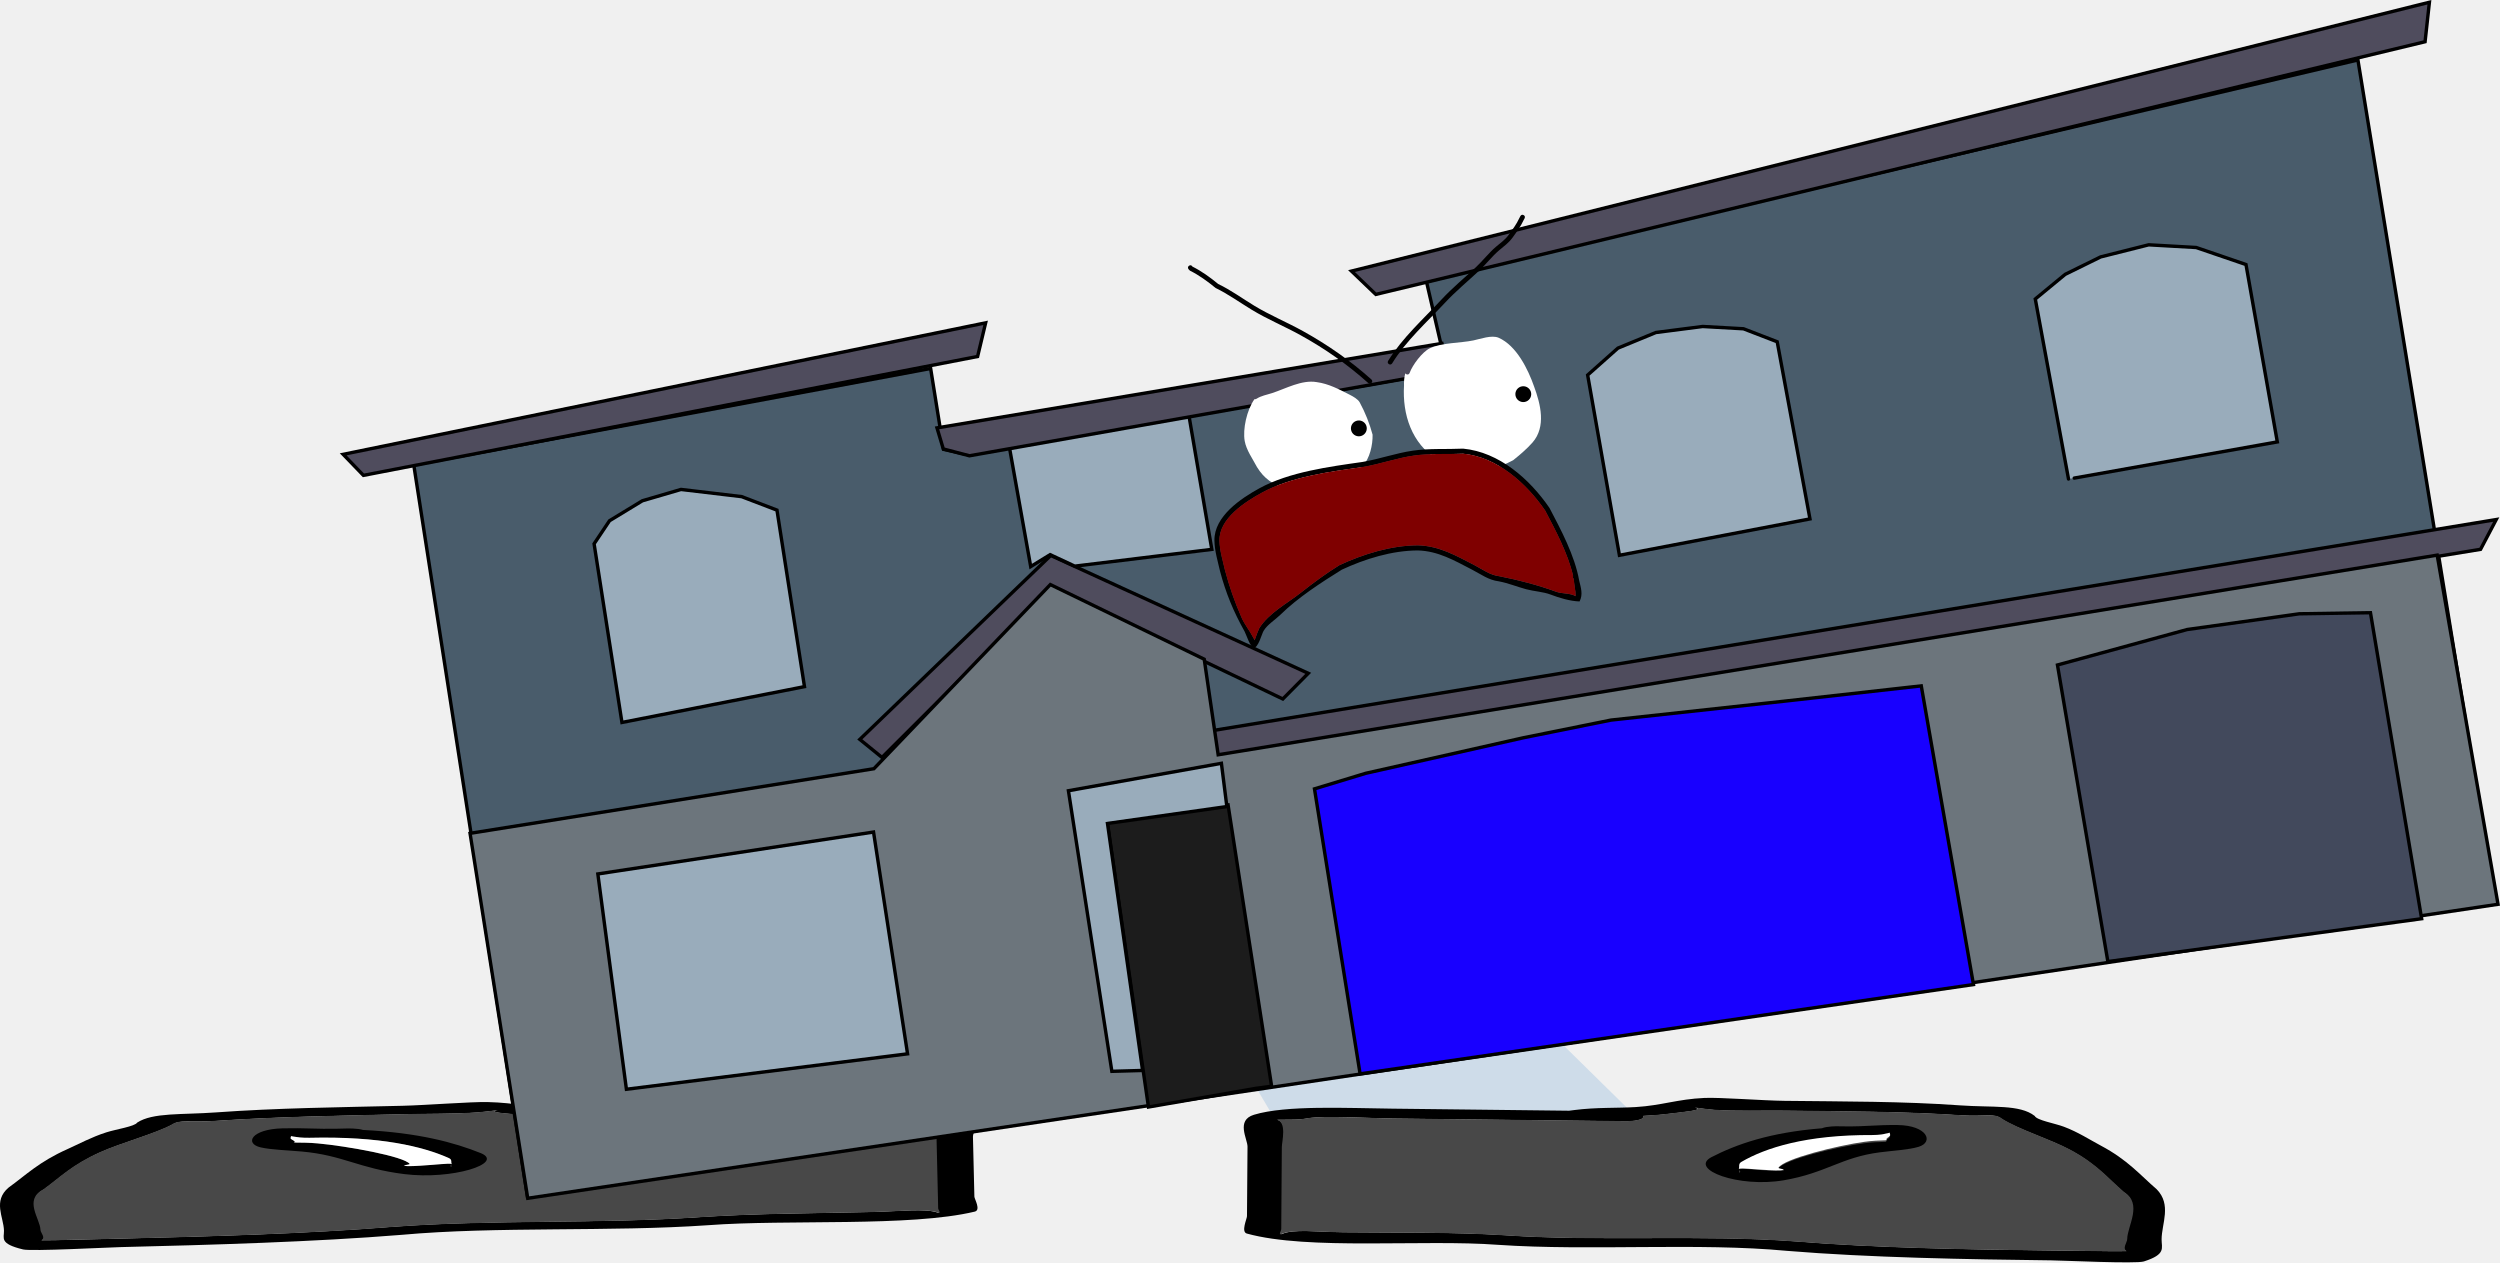
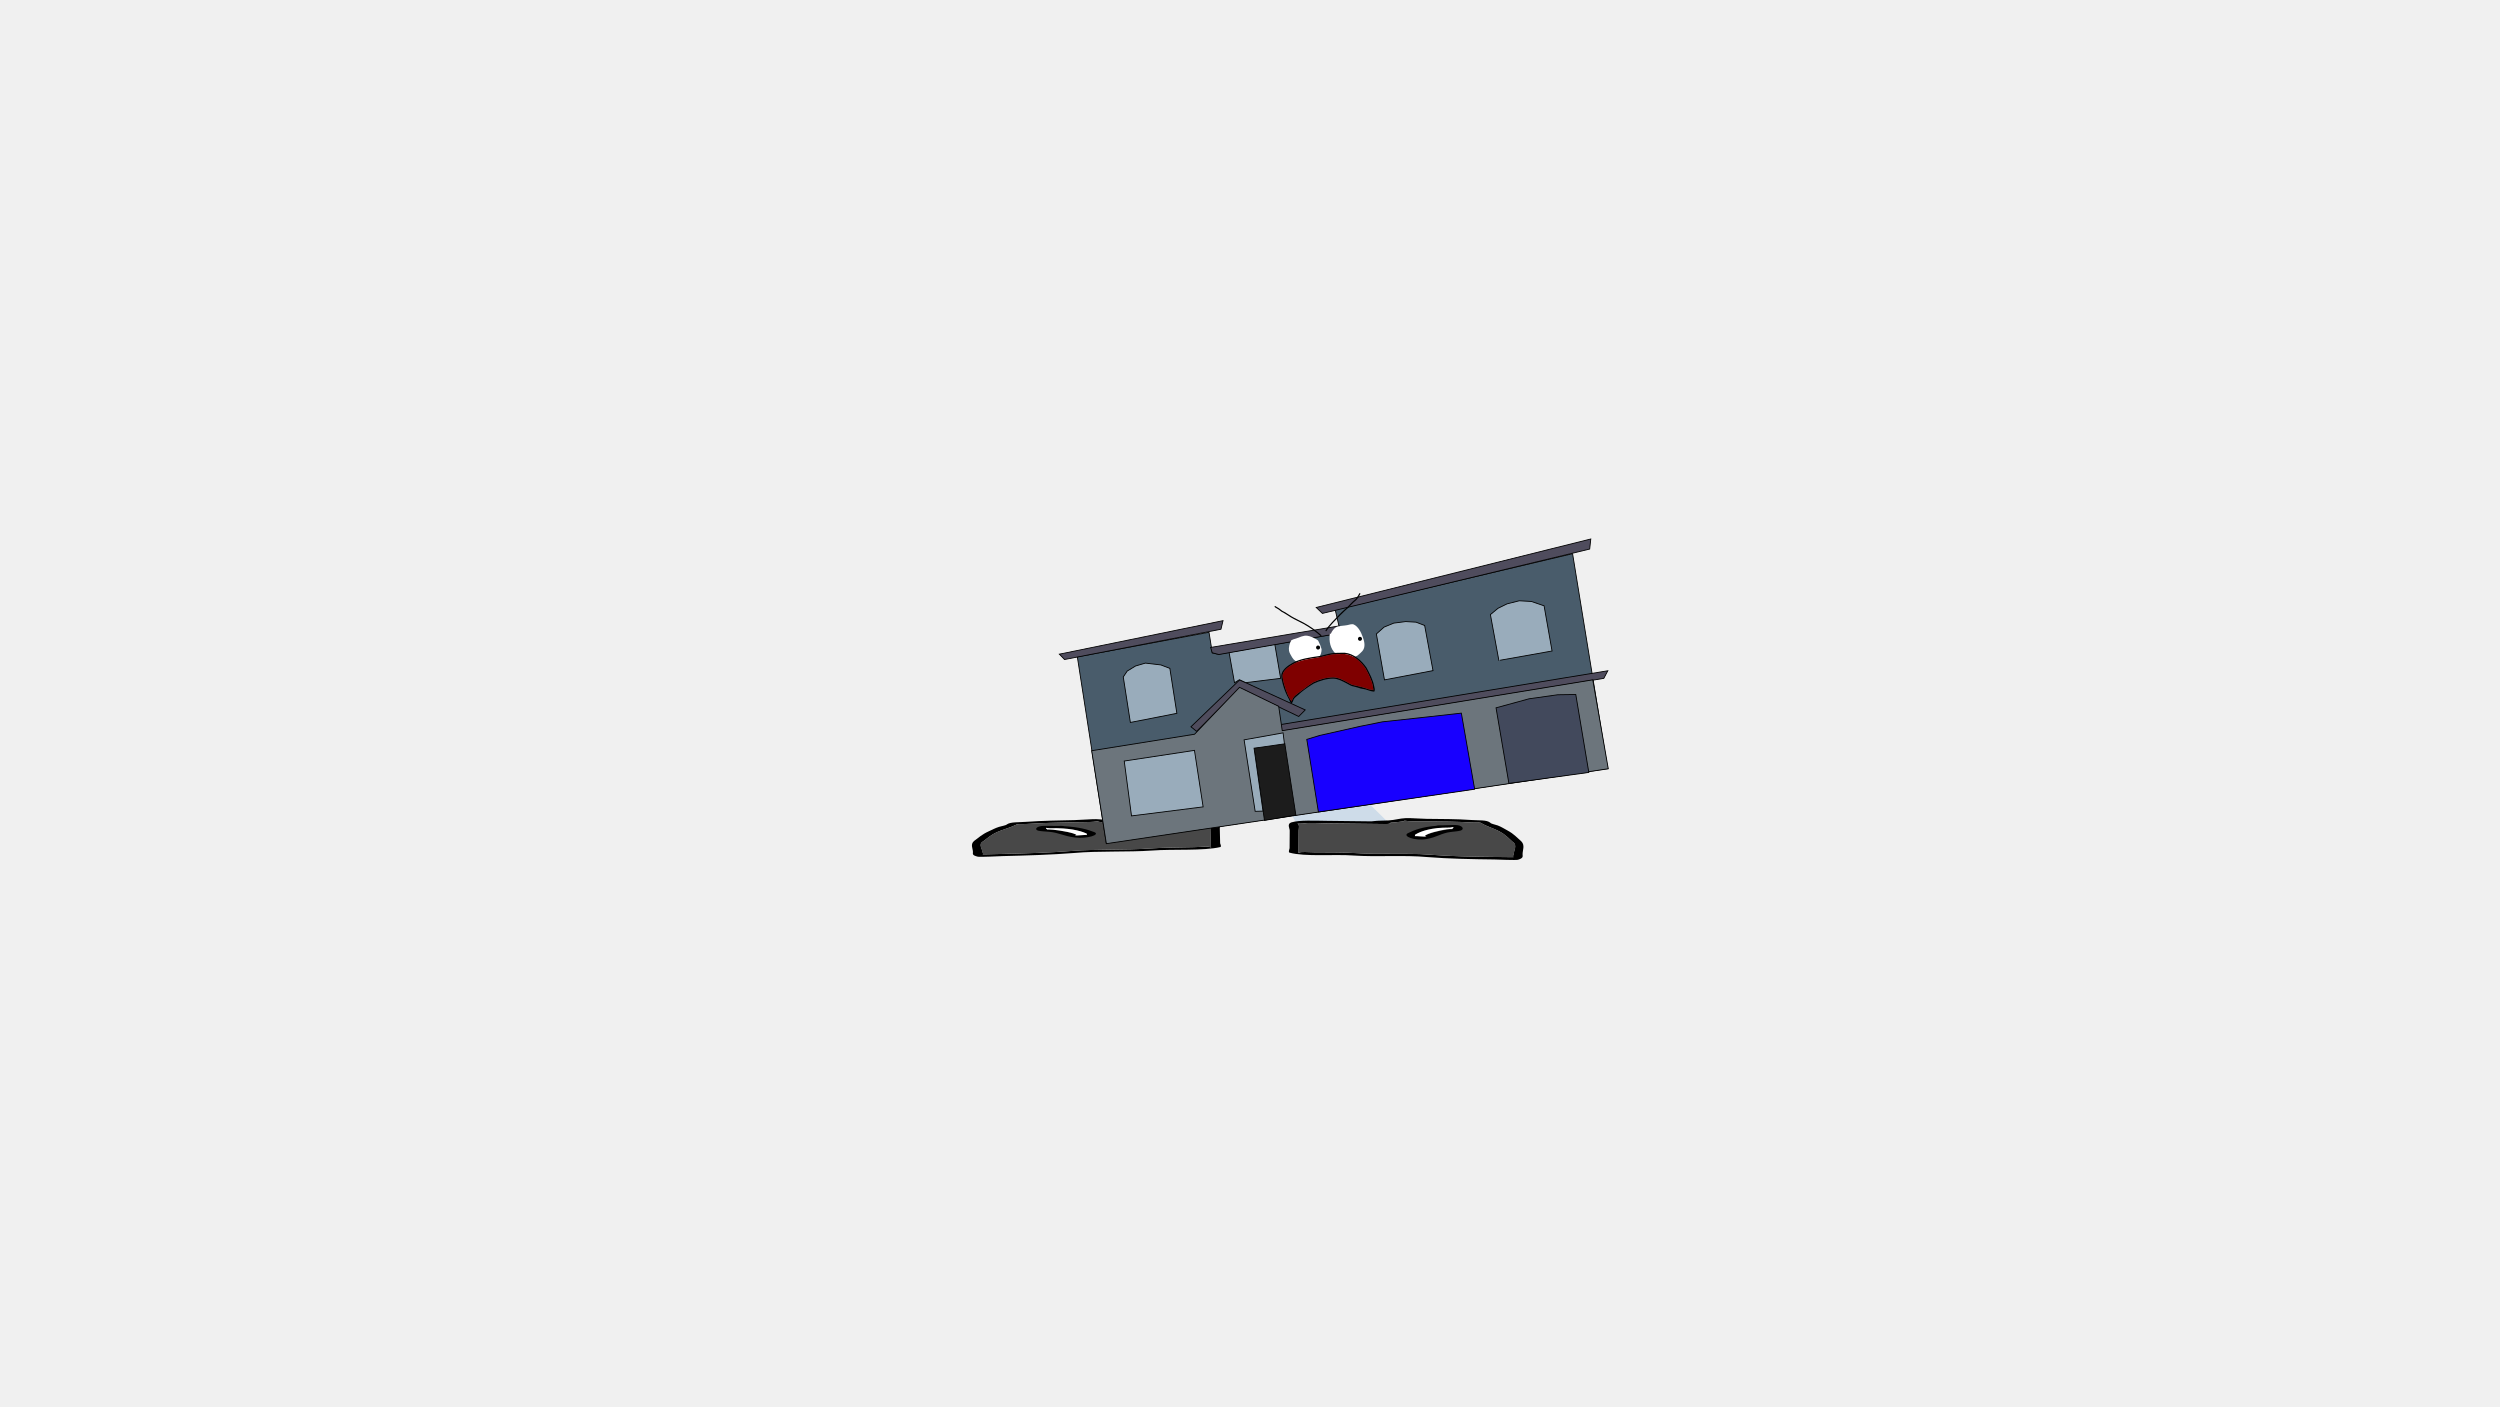
- <svg xmlns="http://www.w3.org/2000/svg" version="1.1" width="733.197" height="370.221" viewBox="0,0,733.197,370.221">
-   <g transform="translate(-1.61458,9.93038)">
+ <svg xmlns="http://www.w3.org/2000/svg" version="1.1" width="2878.25" height="1619.58" viewBox="0,0,2878.25,1619.58">
+   <g transform="translate(1117.373,629.8093)">
    <g data-paper-data="{&quot;isPaintingLayer&quot;:true}" fill-rule="nonzero" stroke-linejoin="miter" stroke-miterlimit="10" stroke-dasharray="" stroke-dashoffset="0" style="mix-blend-mode: normal">
      <path d="M165.118,318.364l34.89,-28.658l99.348,-2.636l-20.242,28.554z" data-paper-data="{&quot;index&quot;:null}" fill="#cedce9" stroke="#000000" stroke-width="0" stroke-linecap="round" />
      <path d="M155.633,317.134c-3.441,-0.31 -11.622,-0.725 -8.058,-1.444c-1.952,0.25 -4.556,0.56 -5.944,0.66c-6.573,0.473 -15.108,0.363 -21.898,0.526c-18.628,0.448 -36.717,0.715 -54.73,1.942c-8.14,0.554 -10.407,-0.499 -12.872,1.11c-5.099,2.723 -14.755,5.276 -20.93,8.043c-8.37,3.75 -11.566,7.252 -16.664,10.933c-5.795,3.07 -0.882,8.578 -0.804,11.837c0.021,0.873 1.704,2.386 0.148,3.066c1.563,-0.005 3.073,-0.012 4.033,-0.035c6.387,-0.154 12.774,-0.307 19.161,-0.461c25.406,-0.611 54.922,-1.447 79.547,-3.45c29.243,-2.208 61.027,-0.814 90.509,-2.873c16.147,-1.066 33.775,-1.087 50.231,-1.477c8.348,-0.198 15.48,-1.095 19.176,0.165c0.971,0.331 -0.02,-0.835 -0.03,-1.252c-0.025,-1.043 -0.05,-2.087 -0.075,-3.13c-0.14,-5.843 -0.281,-11.685 -0.421,-17.528c-0.033,-1.381 -1.735,-6.285 1.527,-6.898c-0.615,0.006 -1.31,0.009 -1.693,0.012c-3.388,0.025 -5.28,0.113 -7.933,-0.255c-4.607,-0.639 -20.075,0.302 -26.297,0.451c-24.179,0.581 -48.358,1.162 -72.537,1.743c0,0 -5.474,0.132 -5.505,-1.12c-0.001,-0.051 0.007,-0.101 0.023,-0.149c-2.62,-0.064 -5.268,-0.176 -7.964,-0.419zM241.555,314.574c14.596,-0.351 33.236,-1.394 43.264,0.905c5.747,1.317 2.094,6.072 2.141,8.025c0.14,5.843 0.281,11.685 0.421,17.528c0.016,0.667 1.981,3.931 0.105,4.382c-18.947,4.55 -54.922,2.222 -78.15,3.979c-28.829,2.014 -62.125,0.297 -90.002,2.835c-25.381,2.064 -55.996,2.959 -82.201,3.588c-3.759,0.09 -26.285,1.283 -28.741,0.691c-7.042,-1.699 -5.557,-3.293 -5.61,-5.502c-0.096,-3.997 -3.309,-8.686 1.347,-12.642c5.225,-3.773 8.863,-7.518 17.25,-11.275c3.384,-1.516 7.029,-3.522 11.415,-4.923c2.87,-0.917 8.379,-1.738 9.043,-2.856c4.614,-3.012 13.1,-2.265 23.104,-2.994c17.807,-1.296 36.261,-1.498 54.73,-1.942c6.811,-0.164 20.102,-1.2 24.912,-1.093c8.374,0.187 13.262,1.702 21.38,1.992c5.957,0.212 12.221,-0.149 19.183,0.478c0.529,0.048 1.057,0.095 1.586,0.143c18.274,-0.439 36.547,-0.878 54.821,-1.318z" data-paper-data="{&quot;index&quot;:null}" fill="#000000" stroke="none" stroke-width="0" stroke-linecap="butt" />
      <path d="M163.672,317.491c-0.017,0.048 -0.024,0.097 -0.023,0.149c0.03,1.252 5.532,1.122 5.532,1.122c24.179,-0.581 48.487,-1.141 72.666,-1.722c6.222,-0.15 21.704,-1.084 26.311,-0.446c2.654,0.368 4.549,0.282 7.938,0.257c0.382,-0.003 1.079,-0.006 1.693,-0.012c-3.262,0.613 -1.544,5.529 -1.51,6.91c0.14,5.843 0.27,11.72 0.411,17.563c0.025,1.043 0.041,2.092 0.066,3.135c0.01,0.417 0.997,1.585 0.026,1.254c-3.696,-1.261 -10.834,-0.361 -19.182,-0.163c-16.457,0.391 -34.134,0.427 -50.281,1.493c-29.482,2.059 -61.556,0.684 -90.799,2.892c-24.626,2.003 -54.262,2.82 -79.668,3.431c-6.387,0.154 -12.785,0.303 -19.172,0.457c-0.961,0.023 -2.473,0.029 -4.036,0.034c1.556,-0.68 -0.137,-2.198 -0.158,-3.07c-0.078,-3.26 -5.017,-8.789 0.778,-11.858c5.098,-3.681 8.305,-7.207 16.675,-10.957c6.176,-2.767 15.872,-5.339 20.971,-8.063c2.465,-1.609 4.749,-0.561 12.889,-1.116c18.013,-1.227 36.219,-1.514 54.847,-1.962c6.79,-0.163 15.402,-0.058 21.974,-0.531c1.387,-0.1 4.014,-0.411 5.965,-0.66c-3.564,0.718 4.65,1.134 8.091,1.444c2.696,0.243 5.376,0.356 7.996,0.42z" data-paper-data="{&quot;index&quot;:null}" fill="#484848" stroke="none" stroke-width="0" stroke-linecap="butt" />
      <path d="M87.036,323.926c0.01,0.423 1.91,0.891 0.977,1.248c2.407,-0.001 4.831,0.064 6.986,0.258c8.312,0.749 25.258,3.797 26.903,6.043c0.134,0.183 -2.21,0.27 -1.809,0.425c1.334,0.516 12.076,-0.695 13.318,-0.569c0.281,0.028 0.42,0.08 0.477,0.146c-0.063,-0.206 -0.12,-0.405 -0.123,-0.531c-0.011,-0.444 0.054,-0.923 -0.822,-1.299c-7.456,-3.319 -19.579,-6.353 -40.432,-5.852c0,0 -2.461,0.059 -4.092,-0.279c-0.543,-0.057 -0.965,-0.13 -1.25,-0.22c-0.067,0.241 -0.137,0.486 -0.133,0.631zM133.795,332.197c0.38,0.247 0.259,-0.175 0.125,-0.618c-0.021,0.194 -0.384,0.449 -0.125,0.618zM142.709,328.291c6.882,2.95 -8.465,7.871 -22.555,6.113c-13.294,-1.658 -17.875,-5.523 -29.997,-6.614c-4.095,-0.369 -8.995,-0.506 -12.065,-1.21c-4.864,-1.115 -2.822,-5.371 6.423,-5.593c6.657,-0.16 9.948,0.255 16.146,0.106l2.737,-0.066c0,0 3.142,-0.075 4.679,0.432c16.245,0.821 26.725,3.646 34.631,6.832z" data-paper-data="{&quot;index&quot;:null}" fill="#000000" stroke="none" stroke-width="0" stroke-linecap="butt" />
      <path d="M86.965,323.258c0.284,0.09 0.707,0.163 1.25,0.22c1.631,0.338 4.103,0.276 4.103,0.276c20.852,-0.501 33.413,2.596 40.868,5.915c0.877,0.376 0.788,0.865 0.799,1.308c0.003,0.126 0.051,0.329 0.113,0.535c-0.057,-0.066 -0.194,-0.117 -0.475,-0.146c-1.242,-0.126 -12.076,1.104 -13.41,0.588c-0.401,-0.155 1.68,-0.346 1.546,-0.529c-1.645,-2.245 -18.671,-5.274 -26.984,-6.023c-2.156,-0.194 -4.593,-0.254 -7,-0.253c0.933,-0.358 -0.945,-0.833 -0.955,-1.256c-0.004,-0.145 0.079,-0.394 0.146,-0.634z" data-paper-data="{&quot;index&quot;:null}" fill="#ffffff" stroke="none" stroke-width="0" stroke-linecap="butt" />
      <path d="M374.767,317.071l-19.46,-32.854l93.626,1.386l33.26,32.727z" data-paper-data="{&quot;index&quot;:null}" fill="#cedce9" stroke="#000000" stroke-width="0" stroke-linecap="round" />
      <path d="M491.112,316.739c-2.537,0.328 -5.03,0.503 -7.497,0.622c0.016,0.055 0.024,0.113 0.024,0.172c-0.011,1.456 -5.17,1.396 -5.17,1.396c-22.786,-0.267 -45.571,-0.534 -68.357,-0.801c-5.863,-0.069 -20.448,-0.9 -24.779,-0.08c-2.495,0.472 -4.278,0.402 -7.47,0.43c-0.36,0.003 -1.016,0.011 -1.595,0.014c3.082,0.658 1.546,6.387 1.533,7.994c-0.052,6.795 -0.105,13.59 -0.157,20.385c-0.009,1.213 -0.019,2.427 -0.028,3.64c-0.004,0.485 -0.922,1.858 -0.011,1.456c3.464,-1.528 10.195,-0.606 18.062,-0.516c15.508,0.176 32.115,-0.097 47.34,0.869c27.801,1.896 57.725,-0.262 85.303,1.811c23.226,1.912 51.042,2.386 74.984,2.667c6.019,0.071 12.038,0.141 18.057,0.212c0.906,0.011 2.328,-0.007 3.8,-0.028c-1.475,-0.764 0.089,-2.552 0.097,-3.567c0.029,-3.791 4.582,-10.277 -0.919,-13.748c-4.853,-4.193 -7.912,-8.211 -15.848,-12.429c-5.855,-3.112 -14.986,-5.917 -19.827,-8.997c-2.344,-1.829 -4.465,-0.566 -12.141,-1.073c-16.986,-1.122 -34.03,-1.127 -51.584,-1.333c-6.399,-0.075 -14.438,0.197 -20.636,-0.242c-1.308,-0.093 -3.766,-0.409 -5.608,-0.667c3.367,0.775 -4.334,1.396 -7.572,1.815zM410.135,315.215c17.221,0.202 34.441,0.404 51.662,0.606c0.497,-0.064 0.995,-0.129 1.492,-0.193c6.55,-0.847 12.456,-0.533 18.065,-0.88c7.644,-0.474 12.228,-2.317 20.114,-2.677c4.53,-0.206 17.065,0.774 23.483,0.85c17.404,0.204 34.792,0.127 51.584,1.333c9.433,0.677 17.418,-0.334 21.806,3.09c0.641,1.289 5.842,2.15 8.558,3.168c4.151,1.555 7.613,3.826 10.821,5.531c7.953,4.227 11.431,8.52 16.405,12.817c4.44,4.521 1.477,10.027 1.442,14.675c-0.02,2.57 1.401,4.398 -5.209,6.492c-2.305,0.73 -23.542,-0.276 -27.085,-0.318c-24.695,-0.29 -53.548,-0.812 -77.486,-2.783c-26.295,-2.479 -57.639,0.079 -84.824,-1.775c-21.906,-1.65 -55.763,1.665 -73.675,-3.305c-1.773,-0.492 0.033,-4.32 0.039,-5.096c0.052,-6.795 0.105,-13.59 0.157,-20.385c0.017,-2.272 -3.489,-7.737 1.907,-9.366c9.416,-2.842 26.99,-1.945 40.745,-1.783z" data-paper-data="{&quot;index&quot;:null}" fill="#000000" stroke="none" stroke-width="0" stroke-linecap="butt" />
      <path d="M483.544,317.29c2.467,-0.119 4.99,-0.296 7.527,-0.623c3.237,-0.418 10.969,-1.04 7.602,-1.815c1.842,0.257 4.32,0.574 5.629,0.667c6.198,0.439 14.309,0.171 20.708,0.246c17.554,0.206 34.709,0.233 51.695,1.355c7.676,0.507 9.813,-0.75 12.157,1.079c4.841,3.08 14.01,5.907 19.866,9.019c7.936,4.218 11.006,8.264 15.858,12.457c5.501,3.471 0.924,9.982 0.895,13.773c-0.008,1.015 -1.582,2.808 -0.107,3.572c-1.472,0.02 -2.896,0.039 -3.802,0.029c-6.019,-0.071 -12.048,-0.137 -18.067,-0.207c-23.942,-0.281 -51.872,-0.731 -75.097,-2.643c-27.578,-2.073 -57.775,0.068 -85.576,-1.828c-15.225,-0.966 -31.879,-0.71 -47.387,-0.886c-7.867,-0.089 -14.604,-1.015 -18.068,0.513c-0.911,0.402 0.004,-0.973 0.007,-1.458c0.009,-1.213 0.01,-2.433 0.019,-3.646c0.052,-6.795 0.094,-13.63 0.146,-20.425c0.012,-1.606 1.564,-7.35 -1.517,-8.008c0.579,-0.003 1.235,-0.012 1.595,-0.015c3.192,-0.028 4.979,0.04 7.474,-0.433c4.331,-0.82 18.929,0.005 24.792,0.074c22.786,0.267 45.693,0.507 68.478,0.774c0,0 5.184,0.058 5.196,-1.398c0,-0.06 -0.007,-0.117 -0.023,-0.172z" data-paper-data="{&quot;index&quot;:null}" fill="#484848" stroke="none" stroke-width="0" stroke-linecap="butt" />
      <path d="M555.826,323.476c0.001,-0.169 -0.068,-0.452 -0.134,-0.731c-0.267,0.11 -0.664,0.201 -1.174,0.277c-1.532,0.421 -3.851,0.394 -3.851,0.394c-19.651,-0.23 -31.03,3.502 -38.008,7.486c-0.821,0.452 -0.753,1.008 -0.757,1.524c-0.001,0.147 -0.053,0.379 -0.109,0.62c0.053,-0.077 0.183,-0.139 0.447,-0.177c1.168,-0.167 11.304,1.059 12.554,0.436c0.376,-0.187 -1.833,-0.249 -1.71,-0.464c1.519,-2.638 17.441,-6.469 25.261,-7.479c2.028,-0.262 4.31,-0.379 6.578,-0.419c-0.883,-0.4 0.9,-0.976 0.903,-1.468zM511.765,333.166c-0.121,0.516 -0.229,1.01 0.126,0.716c0.242,-0.201 -0.103,-0.491 -0.126,-0.716zM503.44,329.492c7.403,-3.837 17.237,-7.299 32.53,-8.527c1.44,-0.616 4.401,-0.582 4.401,-0.582l2.579,0.03c5.841,0.068 8.935,-0.47 15.209,-0.396c8.713,0.102 10.695,5.015 6.128,6.394c-2.882,0.87 -7.496,1.112 -11.349,1.61c-11.405,1.474 -15.667,6.044 -28.168,8.196c-13.249,2.281 -27.774,-3.18 -21.331,-6.726z" data-paper-data="{&quot;index&quot;:null}" fill="#000000" stroke="none" stroke-width="0" stroke-linecap="butt" />
      <path d="M555.816,322.248c0.068,0.278 0.15,0.565 0.15,0.734c-0.002,0.492 -1.761,1.089 -0.876,1.483c-2.268,0.055 -4.562,0.182 -6.589,0.459c-7.815,1.066 -23.796,4.988 -25.302,7.636c-0.123,0.215 1.841,0.389 1.466,0.578c-1.247,0.632 -11.476,-0.543 -12.643,-0.368c-0.264,0.04 -0.393,0.103 -0.445,0.181c0.055,-0.241 0.096,-0.477 0.096,-0.624c0.002,-0.516 -0.091,-1.082 0.727,-1.54c6.959,-4.034 18.732,-7.93 38.383,-7.837c0,0 2.33,0.014 3.859,-0.418c0.51,-0.079 0.907,-0.174 1.173,-0.285z" data-paper-data="{&quot;index&quot;:null}" fill="#ffffff" stroke="none" stroke-width="0" stroke-linecap="butt" />
      <g>
        <g data-paper-data="{&quot;index&quot;:null}" stroke="#000000" stroke-width="1" stroke-linecap="round">
          <path d="M156.29,340.904l-33.33,-214.507l151.591,-28.259l3.796,23.718l6.995,1.546l140.694,-24.516l-6.211,-26.835l273.316,-64.401l39.495,242.616l1.102,4.801z" fill="#495c6b" />
          <path d="M350.994,205.358l382.713,-62.915l-4.6,8.733l-375.019,61.351z" fill="#4f4c5d" />
          <path d="M260.288,212.21l-6.511,-5.289l56.011,-53.949l75.508,34.566l-7.459,7.525l-67.84,-32.461z" fill="#4f4c5d" />
          <path d="M734.231,255.274l-577.846,86.224l-16.913,-107.027l118.438,-18.955l51.747,-54.006l45.13,21.894l4.092,28.023l357.505,-58.548z" fill="#6c757c" />
          <path d="M619.806,272.077l-14.783,-86.979l38.021,-10.398l32.907,-4.619l20.87,-0.32l15.01,89.747z" fill="#42495c" />
          <path d="M400.502,305.017l-13.378,-83.591l15.015,-4.56l46.214,-10.416l25.698,-5.191l50.769,-5.537l40.259,-4.502l15.313,87.595z" fill="#1800ff" />
          <path d="M361.779,226.129l12.772,82.502l-4.643,0.635l-31.477,5.469l-12.074,-83.531z" fill="#1c1c1c" />
          <path d="M327.698,304.267l-12.739,-82.292l44.868,-8.043l1.599,12.685l-35.01,4.956l10.299,72.438z" fill="#99acbb" />
          <path d="M176.948,246.381l80.854,-12.293l9.979,65.048l-82.452,10.392z" fill="#99acbb" />
          <path d="M184.019,201.952l-8.17,-52.397l4.525,-6.763l9.631,-5.855l11.331,-3.323l17.808,2.111l10.338,3.953l8.069,51.766z" fill="#99acbb" />
          <path d="M350.263,111.721l6.748,39.468l-40.191,4.922l-7.226,-3.373l-5.695,3.5l-6.251,-35.018z" fill="#99acbb" />
          <path d="M476.559,152.923l-9.322,-52.859l8.874,-7.891l11.129,-4.585l13.736,-1.767l11.97,0.672l9.884,3.81l9.608,51.951z" fill="#99acbb" />
          <path d="M608.264,130.551l-9.743,-52.792l8.765,-7.226l10.397,-5.115l14.098,-3.55l13.93,0.79l14.603,4.996l9.188,52.018l-59.555,10.61" fill="#99acbb" />
          <path d="M712.834,2.309l-307.723,74.105l-7.133,-6.838l316.13,-78.847z" fill="#4f4c5d" />
          <path d="M426.446,98.881l-140.526,24.862l-7.655,-2.01l-1.851,-6.174l148.088,-24.778z" fill="#4f4c5d" />
          <path d="M288.323,94.62l-180.12,34.865l-5.947,-6.166l188.424,-38.567z" fill="#4f4c5d" />
        </g>
        <path d="M414.137,99.853c0.656,0.238 0.894,-0.419 0.894,-0.419c0.802,-2.269 3.703,-6.177 5.932,-7.228c3.557,-1.677 8.861,-1.49 12.756,-2.296c2.019,-0.418 5.399,-1.672 7.416,-0.782c5.243,2.311 8.636,9.252 10.398,14.307c1.879,5.1 3.614,11.795 -0.492,16.444c-1.639,1.856 -3.707,3.608 -5.64,5.157c-4.86,2.586 -9.353,4.01 -14.854,2.539c-1.245,-0.333 -2.398,-1.245 -3.646,-1.606c-1.32,-0.381 -2.581,-0.318 -3.763,-1.06c-7.528,-4.868 -10.262,-13.22 -9.753,-21.799c-0.045,-0.979 0.037,-2.333 0.365,-3.568c0.065,0.123 0.182,0.237 0.386,0.311z" data-paper-data="{&quot;noHover&quot;:false,&quot;origItem&quot;:[&quot;Path&quot;,{&quot;applyMatrix&quot;:true,&quot;segments&quot;:[[[650.21918,215.53083],[0.09642,0.28248],[-1.11678,2.51045]],[[648.23979,222.96917],[0.23688,-2.09365],[-3.99719,18.04653]],[[661.52065,272.46131],[-14.33186,-12.89576],[2.25809,1.97805]],[[669.13405,275.97953],[-2.67384,-1.25807],[2.52852,1.1897]],[[676.31221,280.62035],[-2.5309,-1.13013],[11.18215,4.9932]],[[708.64273,280.28314],[-11.20046,3.83906],[4.63147,-2.63193]],[[722.34432,271.27187],[-4.11196,3.38365],[10.30015,-8.4758]],[[728.95604,236.59764],[2.25747,11.4699],[-2.02425,-11.33456]],[[711.78417,202.75226],[10.34843,6.68948],[-3.9821,-2.57413]],[[695.80115,201.90503],[4.42948,-0.20134],[-8.54459,0.38827]],[[667.99464,202.43639],[8.12416,-2.35187],[-5.09223,1.47416]],[[652.97385,215.74034],[2.47338,-4.54537],[0,0]],[[650.93415,216.32311],[1.31124,0.72846],[-0.40803,-0.22669]]],&quot;closed&quot;:true}]}" fill="#ffffff" stroke="none" stroke-width="0.5" stroke-linecap="butt" />
        <path d="M370.09,107.037c1.517,-0.959 2.943,-1.134 4.635,-1.691c4.025,-1.324 8.703,-3.956 13.037,-3.212c3.534,0.47 6.644,2.147 9.757,3.736c0.903,0.461 2.35,1.255 2.872,2.216c1.621,2.982 2.89,6.18 3.774,9.469c0.07,2.97 -0.813,7.004 -2.942,9.261c-0.702,0.744 -1.991,0.946 -2.799,1.65c-1.336,1.164 -2.539,2.359 -4.248,3.013c-1.579,0.604 -3.387,0.818 -5.004,1.361c-2.469,0.833 -4.468,2.482 -7.212,2.461c-1.098,-0.008 -2.517,-1.125 -3.511,-1.631c-3.697,-1.882 -5.972,-3.03 -8.192,-6.627c-1.246,-2.394 -3.132,-4.952 -3.602,-7.66c-0.596,-3.438 0.595,-9.032 2.867,-12.248c0.293,0.077 0.567,-0.097 0.567,-0.097z" data-paper-data="{&quot;noHover&quot;:false,&quot;origItem&quot;:[&quot;Path&quot;,{&quot;applyMatrix&quot;:true,&quot;segments&quot;:[[[553.7006,216.63619],[0.59532,0.26265],[-5.9169,6.05745]],[[543.47767,241.61406],[-0.09786,-7.50448],[0.0771,5.9122]],[[548.51691,259.06076],[-1.83345,-5.50735],[3.49251,8.39357]],[[563.62288,275.8706],[-7.21139,-5.25355],[1.93954,1.41297]],[[570.50559,280.51798],[-2.32834,-0.39046],[5.81946,0.97591]],[[586.6132,277.7361],[-5.52744,0.93058],[3.61778,-0.60169]],[[597.67025,276.5562],[-3.55835,0.74677],[3.85248,-0.8085]],[[607.689,271.61918],[-3.23302,2.01837],[1.9542,-1.22]],[[614.18224,269.07899],[-1.74293,1.34096],[5.28934,-4.06947]],[[623.55839,250.45956],[-0.86037,6.33091],[-0.75859,-7.28567]],[[618.77155,229.12149],[2.42948,6.88393],[-0.78333,-2.21957]],[[613.43497,223.45526],[1.76072,1.28556],[-6.07104,-4.43265]],[[594.03369,212.24122],[7.34554,2.19926],[-8.94925,-3.05305]],[[565.33653,214.62306],[8.99834,-1.44435],[-3.78346,0.60729]],[[554.93728,216.62397],[3.54869,-1.52183],[0,0]]],&quot;closed&quot;:true}]}" fill="#ffffff" stroke="none" stroke-width="0.5" stroke-linecap="butt" />
        <path d="M397.842,116.075c-0.203,-1.268 0.66,-2.46 1.928,-2.663c1.268,-0.203 2.46,0.66 2.663,1.928c0.203,1.268 -0.66,2.46 -1.928,2.663c-1.268,0.203 -2.46,-0.66 -2.663,-1.928z" fill="#000000" stroke="none" stroke-width="0.5" stroke-linecap="butt" />
        <path d="M446.069,106.035c-0.203,-1.268 0.66,-2.46 1.928,-2.663c1.268,-0.203 2.46,0.66 2.663,1.928c0.203,1.268 -0.66,2.46 -1.928,2.663c-1.268,0.203 -2.46,-0.66 -2.663,-1.928z" fill="#000000" stroke="none" stroke-width="0.5" stroke-linecap="butt" />
        <path d="M350.326,68.015c0.567,-0.407 0.973,0.16 0.973,0.16l-0.089,0.015c2.768,1.377 5.284,3.19 7.666,5.161c3.793,1.829 7.034,4.22 10.597,6.385c4.523,2.749 9.566,4.831 14.211,7.402c7.319,4.051 13.907,8.653 20.134,14.223c0,0 0.52,0.465 0.055,0.985c-0.465,0.52 -0.985,0.055 -0.985,0.055c-6.149,-5.5 -12.652,-10.042 -19.88,-14.042c-4.662,-2.58 -9.72,-4.671 -14.26,-7.43c-3.573,-2.171 -6.836,-4.544 -10.625,-6.403c-2.358,-1.925 -4.807,-3.73 -7.534,-5.086l-0.423,-0.45c0,0 -0.407,-0.567 0.16,-0.973z" fill="#000000" stroke="none" stroke-width="0.5" stroke-linecap="butt" />
        <path d="M448.452,53.155c0.617,0.325 0.292,0.942 0.292,0.942l-0.281,0.531c-0.852,1.848 -2.086,3.521 -3.278,5.167c-1.109,1.521 -2.508,2.494 -3.928,3.702c-2.111,1.796 -3.839,4.098 -5.866,5.986c-3.379,3.148 -6.819,5.977 -9.988,9.376c-5.247,5.628 -11.451,11.156 -15.489,17.767c0,0 -0.365,0.595 -0.959,0.23c-0.595,-0.365 -0.23,-0.959 -0.23,-0.959c4.114,-6.69 10.339,-12.282 15.658,-17.989c3.19,-3.422 6.655,-6.276 10.057,-9.445c2.034,-1.894 3.771,-4.191 5.883,-6.001c1.335,-1.144 2.698,-2.043 3.732,-3.484c1.135,-1.567 2.338,-3.164 3.139,-4.929l0.315,-0.601c0,0 0.325,-0.617 0.942,-0.292z" fill="#000000" stroke="none" stroke-width="0.5" stroke-linecap="butt" />
        <path d="M402.539,112.653c0.636,1.591 1.182,3.234 1.628,4.893c0.07,2.97 -0.808,7.007 -2.938,9.264c-0.702,0.744 -1.99,0.948 -2.798,1.651c-1.336,1.164 -2.539,2.363 -4.249,3.018c-1.579,0.604 -3.392,0.822 -5.008,1.364c-2.469,0.833 -4.476,2.481 -7.219,2.461c-1.098,-0.008 -2.52,-1.128 -3.514,-1.634c-3.697,-1.882 -5.971,-3.037 -8.191,-6.634c-1.246,-2.394 -3.128,-4.953 -3.598,-7.662c-0.331,-1.911 -0.108,-4.494 0.541,-6.95c0.184,0.092 0.366,0.093 0.366,0.093c6.984,0.074 14.165,-1.408 21.061,-0.893c4.548,0.838 9.162,0.091 13.629,1.05z" data-paper-data="{&quot;noHover&quot;:true,&quot;origItem&quot;:[&quot;Path&quot;,{&quot;applyMatrix&quot;:true,&quot;segments&quot;:[[[310.89291,115.48297],[0,0],[-4.24213,-1.69801]],[[297.66185,112.18117],[4.34188,1.59244],[-6.71071,-1.66925]],[[276.81117,109.49825],[6.87133,1.24933],[0,0]],[[276.46621,109.34428],[0.16574,0.12138],[-1.05329,2.31156]],[[274.77049,116.08875],[-0.00488,-1.93909],[0.00693,2.74918]],[[277.02805,124.22502],[-0.82549,-2.56954],[1.58272,3.91957]],[[283.96913,132.11444],[-3.32714,-2.47784],[0.89484,0.66643]],[[287.14642,134.30885],[-1.08062,-0.19293],[2.7009,0.4822]],[[294.64905,133.09425],[-2.57446,0.40562],[1.68498,-0.26205]],[[299.79566,132.59977],[-1.65807,0.32978],[1.79512,-0.35705]],[[304.4779,130.35339],[-1.51303,0.92258],[0.91455,-0.55766]],[[307.50927,129.20414],[-0.81692,0.61493],[2.47912,-1.86616]],[[311.95968,120.59316],[-0.43099,2.93926],[-0.15995,-1.71076]],[[311.18161,115.50933],[0.35862,1.67512],[0,0]]],&quot;closed&quot;:true}]}" fill="none" stroke="none" stroke-width="0.5" stroke-linecap="butt" />
        <path d="M462.956,158.994c-1.533,-6.683 -5.227,-13.489 -8.195,-19.179c-5.522,-8.021 -14.026,-15.68 -24.079,-16.671c-4.873,0.246 -9.639,-0.129 -14.506,0.581c-4.992,0.729 -9.756,2.451 -14.744,3.307c-9.588,1.373 -21.119,2.829 -29.706,7.537c-4.924,2.692 -12.576,7.57 -12.449,14.051c0.057,2.887 0.976,5.851 1.612,8.647c1.274,4.829 2.895,9.438 4.908,13.993c0.886,2.005 2.31,3.711 3.324,5.685c0.125,0.243 0.324,0.588 0.428,0.9c0.372,-1.152 1.255,-3.348 1.366,-3.531c2.811,-4.471 8.15,-7.219 12.171,-10.397c3.605,-2.849 7.433,-5.677 11.345,-8.096c7.049,-3.277 15.157,-5.784 23.018,-5.819c6.203,0.175 11.125,2.98 16.574,5.802c2.496,1.292 4.525,2.925 7.386,3.275c5.415,1.055 11.406,2.622 16.549,4.522c1.804,0.666 4.048,0.329 5.765,1.31c-0.052,-0.147 -0.054,-0.272 -0.054,-0.272c-0.004,-0.333 -0.015,-0.668 -0.034,-1.004c-0.261,-1.319 -0.366,-2.942 -0.555,-3.941l-0.041,0.07c0,0 -0.284,-0.388 -0.087,-0.77zM464.755,160.339c0.496,2.103 1.186,4.036 0.112,6.125c-2.792,-0.088 -5.943,-1.046 -8.532,-2.034c-2.11,-0.805 -4.903,-0.947 -7.139,-1.553c-2.747,-0.745 -5.216,-1.786 -8.016,-2.316c-3.044,-0.376 -5.183,-2.05 -7.83,-3.418c-5.243,-2.709 -9.961,-5.473 -15.916,-5.641c-7.591,0.028 -15.484,2.47 -22.288,5.639c-6.105,3.793 -12.9,8.202 -18.002,13.205c-1.587,1.556 -3.832,2.867 -4.948,4.752c-0.543,0.876 -1.574,5.102 -2.927,4.931c-0.985,-0.124 -2.237,-4.046 -2.654,-4.79c-3.195,-5.695 -5.492,-11.204 -7.182,-17.615c-0.667,-2.925 -1.61,-6.015 -1.655,-9.036c-0.107,-7.094 7.772,-12.352 13.229,-15.335c8.765,-4.779 20.414,-6.303 30.192,-7.702c4.995,-0.858 9.761,-2.58 14.761,-3.31c4.951,-0.723 9.8,-0.36 14.758,-0.597c10.591,1.015 19.519,8.925 25.328,17.397c3.306,6.311 7.404,13.92 8.709,21.298z" fill="#000000" stroke="none" stroke-width="0.5" stroke-linecap="butt" />
        <path d="M463.092,159.773l0.041,-0.07c0.189,1 0.293,2.625 0.554,3.945c0.019,0.336 0.03,0.671 0.033,1.004c0,0 0.001,0.125 0.054,0.272c-1.716,-0.98 -3.961,-0.643 -5.765,-1.31c-5.143,-1.899 -11.133,-3.466 -16.549,-4.521c-2.862,-0.35 -4.986,-2.011 -7.482,-3.303c-5.45,-2.822 -10.273,-5.609 -16.476,-5.785c-7.861,0.035 -15.973,2.519 -23.022,5.796c-3.912,2.419 -7.743,5.242 -11.347,8.091c-4.022,3.178 -9.362,5.923 -12.173,10.394c-0.111,0.183 -0.996,2.377 -1.368,3.529c-0.104,-0.312 -0.386,-0.601 -0.511,-0.844c-1.015,-1.974 -2.442,-3.687 -3.328,-5.691c-2.013,-4.554 -3.639,-9.178 -4.913,-14.007c-0.637,-2.796 -1.556,-5.769 -1.613,-8.655c-0.127,-6.481 7.528,-11.376 12.452,-14.068c8.586,-4.708 20.146,-6.192 29.734,-7.565c4.989,-0.856 9.782,-2.581 14.774,-3.31c4.867,-0.71 9.652,-0.326 14.525,-0.572c10.053,0.991 18.575,8.679 24.097,16.7c2.968,5.691 6.663,12.516 8.195,19.199c-0.197,0.382 0.087,0.771 0.087,0.771z" data-paper-data="{&quot;noHover&quot;:false,&quot;origItem&quot;:[&quot;Path&quot;,{&quot;applyMatrix&quot;:true,&quot;segments&quot;:[[[253.41468,164.95867],[-0.2996,0.30876],[0.46946,-6.84066]],[[251.12826,144.22747],[1.19144,6.3065],[-2.96133,-9.27699]],[[232.91219,121.29492],[9.33515,3.86109],[-4.73527,-1.17659]],[[218.86037,117.6485],[4.86395,0.73013],[-4.98925,-0.74894]],[[203.79018,116.54194],[5.02287,0.6259],[-9.57425,-1.46375]],[[173.17505,115.14845],[9.58212,-2.01839],[-5.49257,1.15001]],[[157.18934,124.98958],[1.75587,-6.23956],[-0.78215,2.7794]],[[156.22724,133.73265],[0.20055,-2.86045],[-0.17975,4.99089]],[[156.87069,148.54749],[-0.60717,-4.94238],[0.26723,2.17525]],[[158.40519,154.9521],[-0.3991,-2.18343],[0.04906,0.26838]],[[158.55439,155.93764],[-0.00909,-0.32866],[0.68965,-0.99435]],[[160.88509,152.95439],[-0.15922,0.14307],[3.98627,-3.46463]],[[175.54678,146.52969],[-4.76981,1.87635],[4.27552,-1.68191]],[[188.75094,142.06844],[-4.44481,1.18152],[7.696,-1.09371]],[[212.46791,143.16837],[-7.53405,-2.24432],[5.88649,1.96521]],[[226.65031,153.52358],[-4.39853,-4.27955],[2.01459,1.96009]],[[232.77093,158.79854],[-2.63773,-1.16409],[4.8774,2.57897]],[[247.29959,167.921],[-4.37183,-3.30796],[1.53346,1.1603]],[[252.43749,170.84497],[-1.35854,-1.43568],[-0.00745,-0.15586]],[[252.46486,170.56957],[0,0],[0.09322,-0.32009]],[[252.72348,169.59922],[-0.0793,0.32672],[0.13225,-1.33834]],[[253.33408,165.66608],[-0.10906,1.01146],[0,0]],[253.275,165.72108]],&quot;closed&quot;:true}]}" fill="#7f0000" stroke="none" stroke-width="0.5" stroke-linecap="butt" />
      </g>
+       <path d="M-1117.373,989.77v-1619.58h2878.25v1619.58z" fill="none" stroke="#000000" stroke-width="0" stroke-linecap="butt" />
    </g>
  </g>
</svg>
